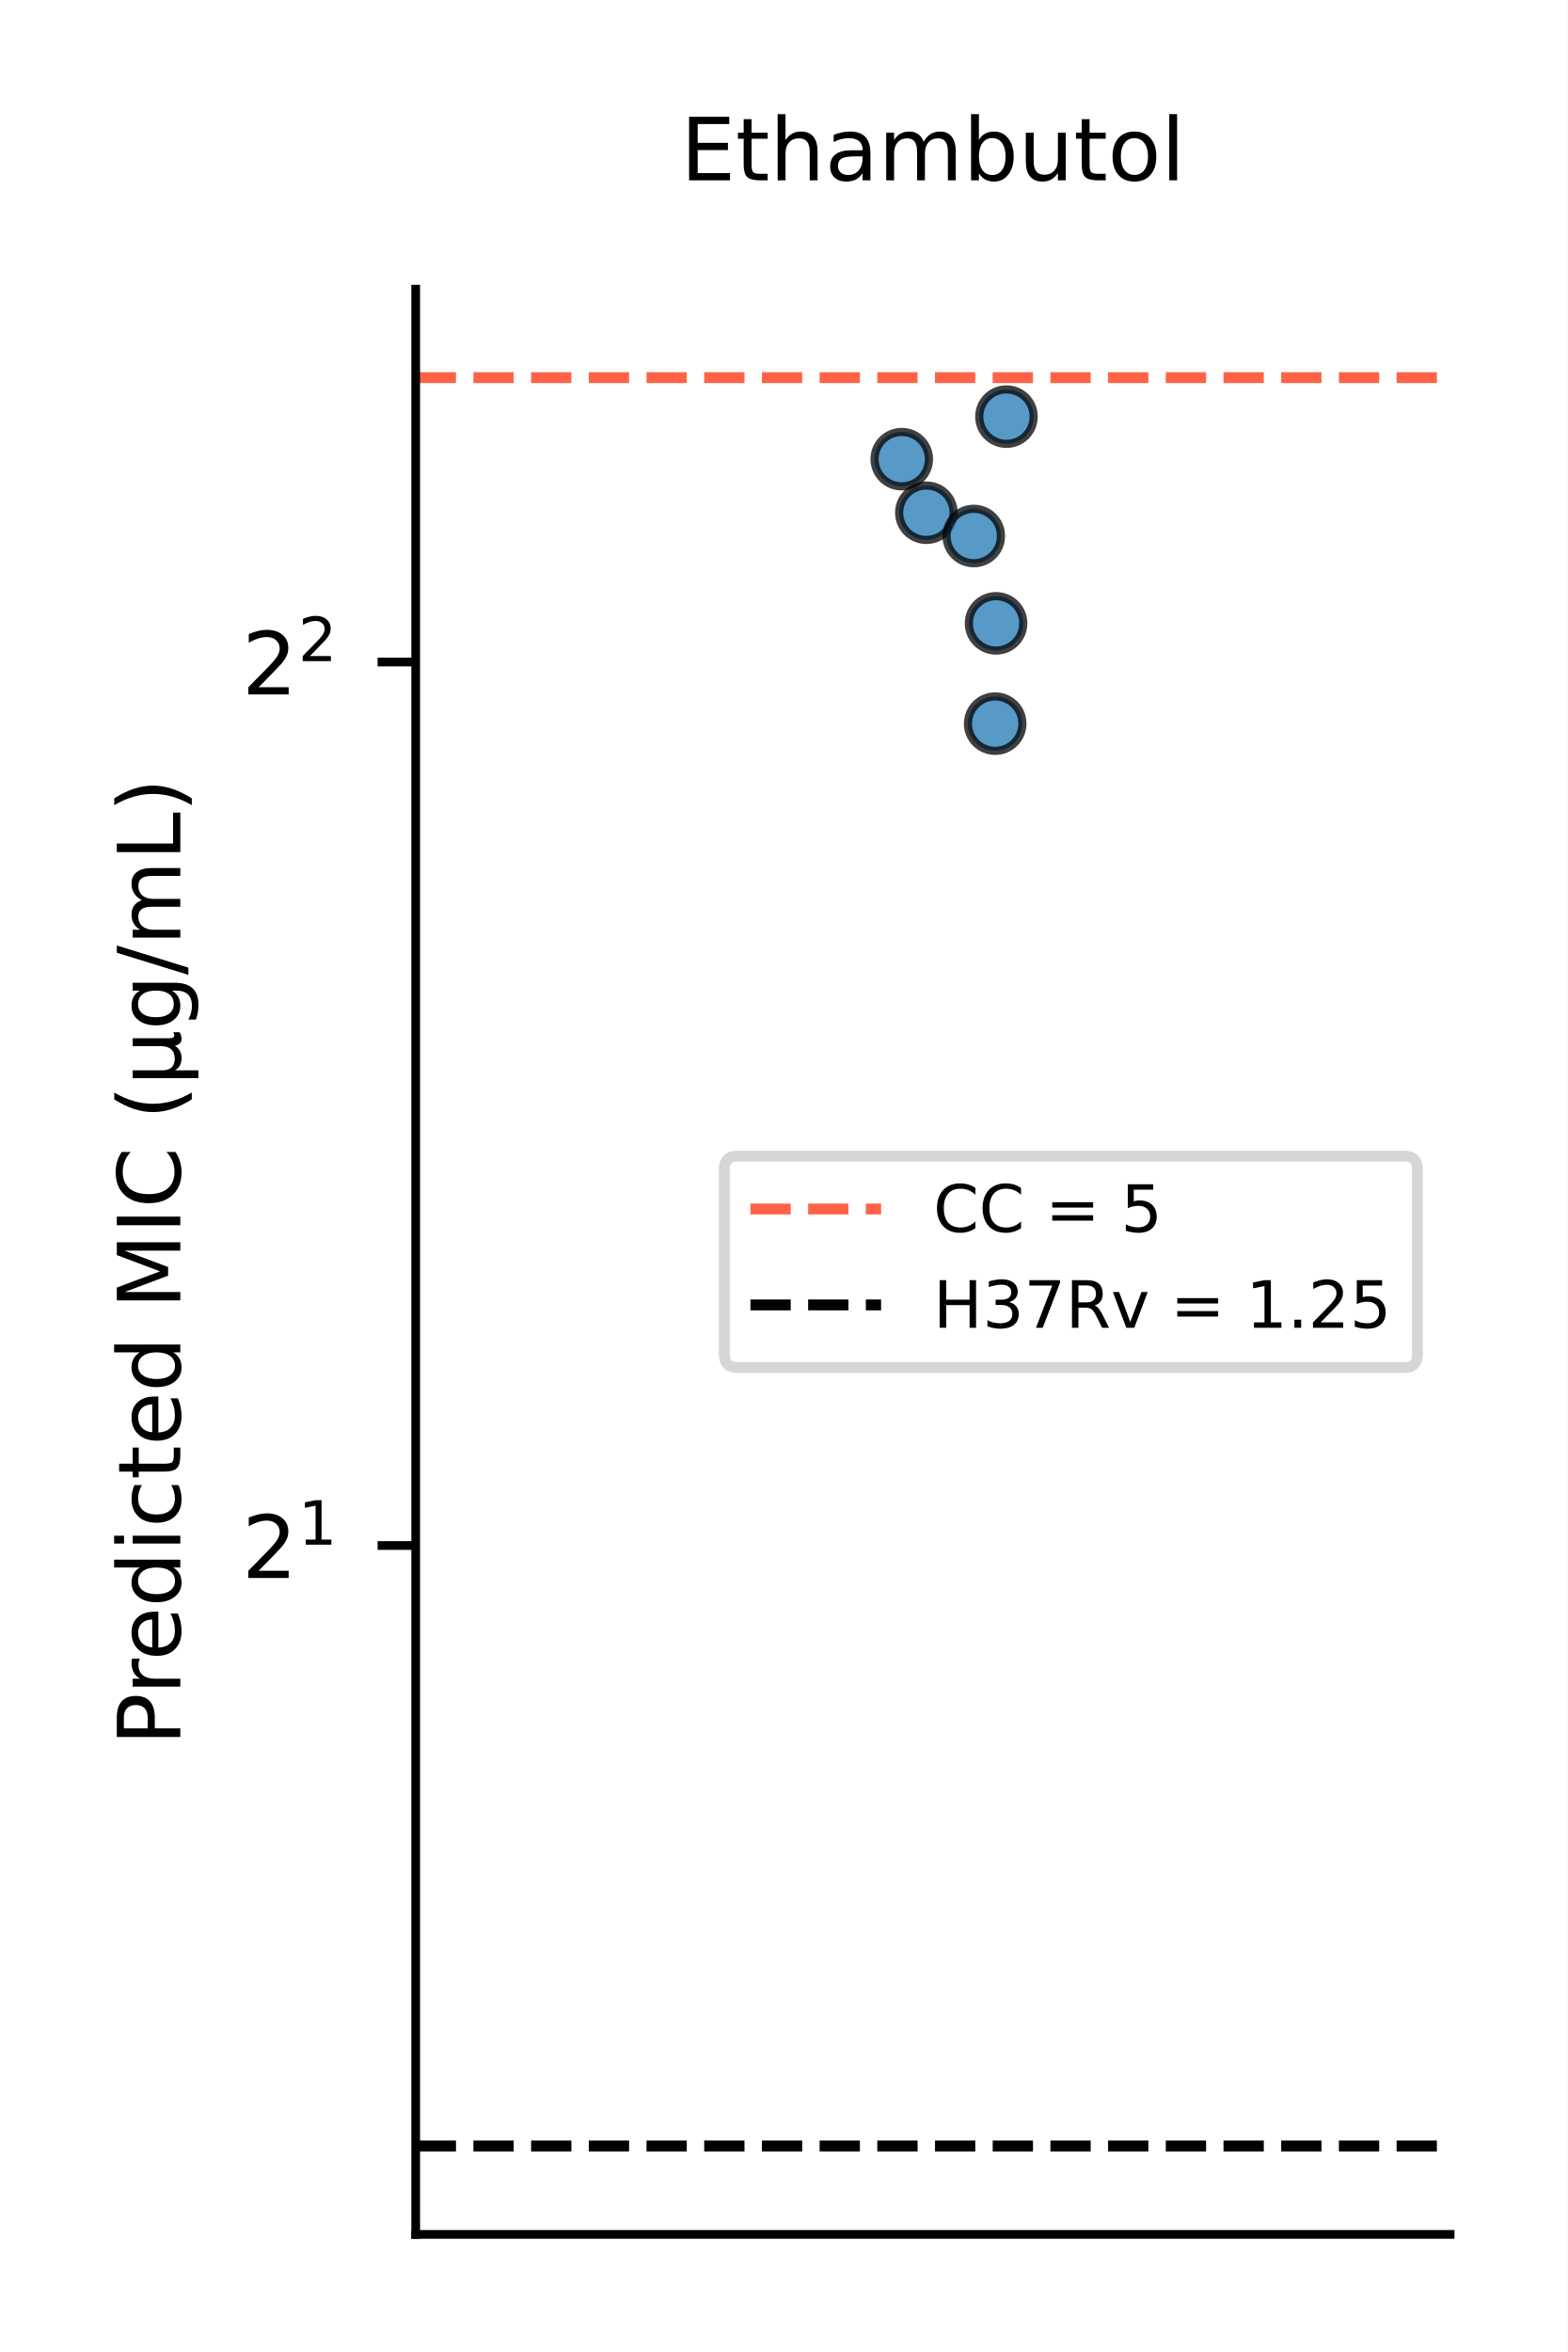
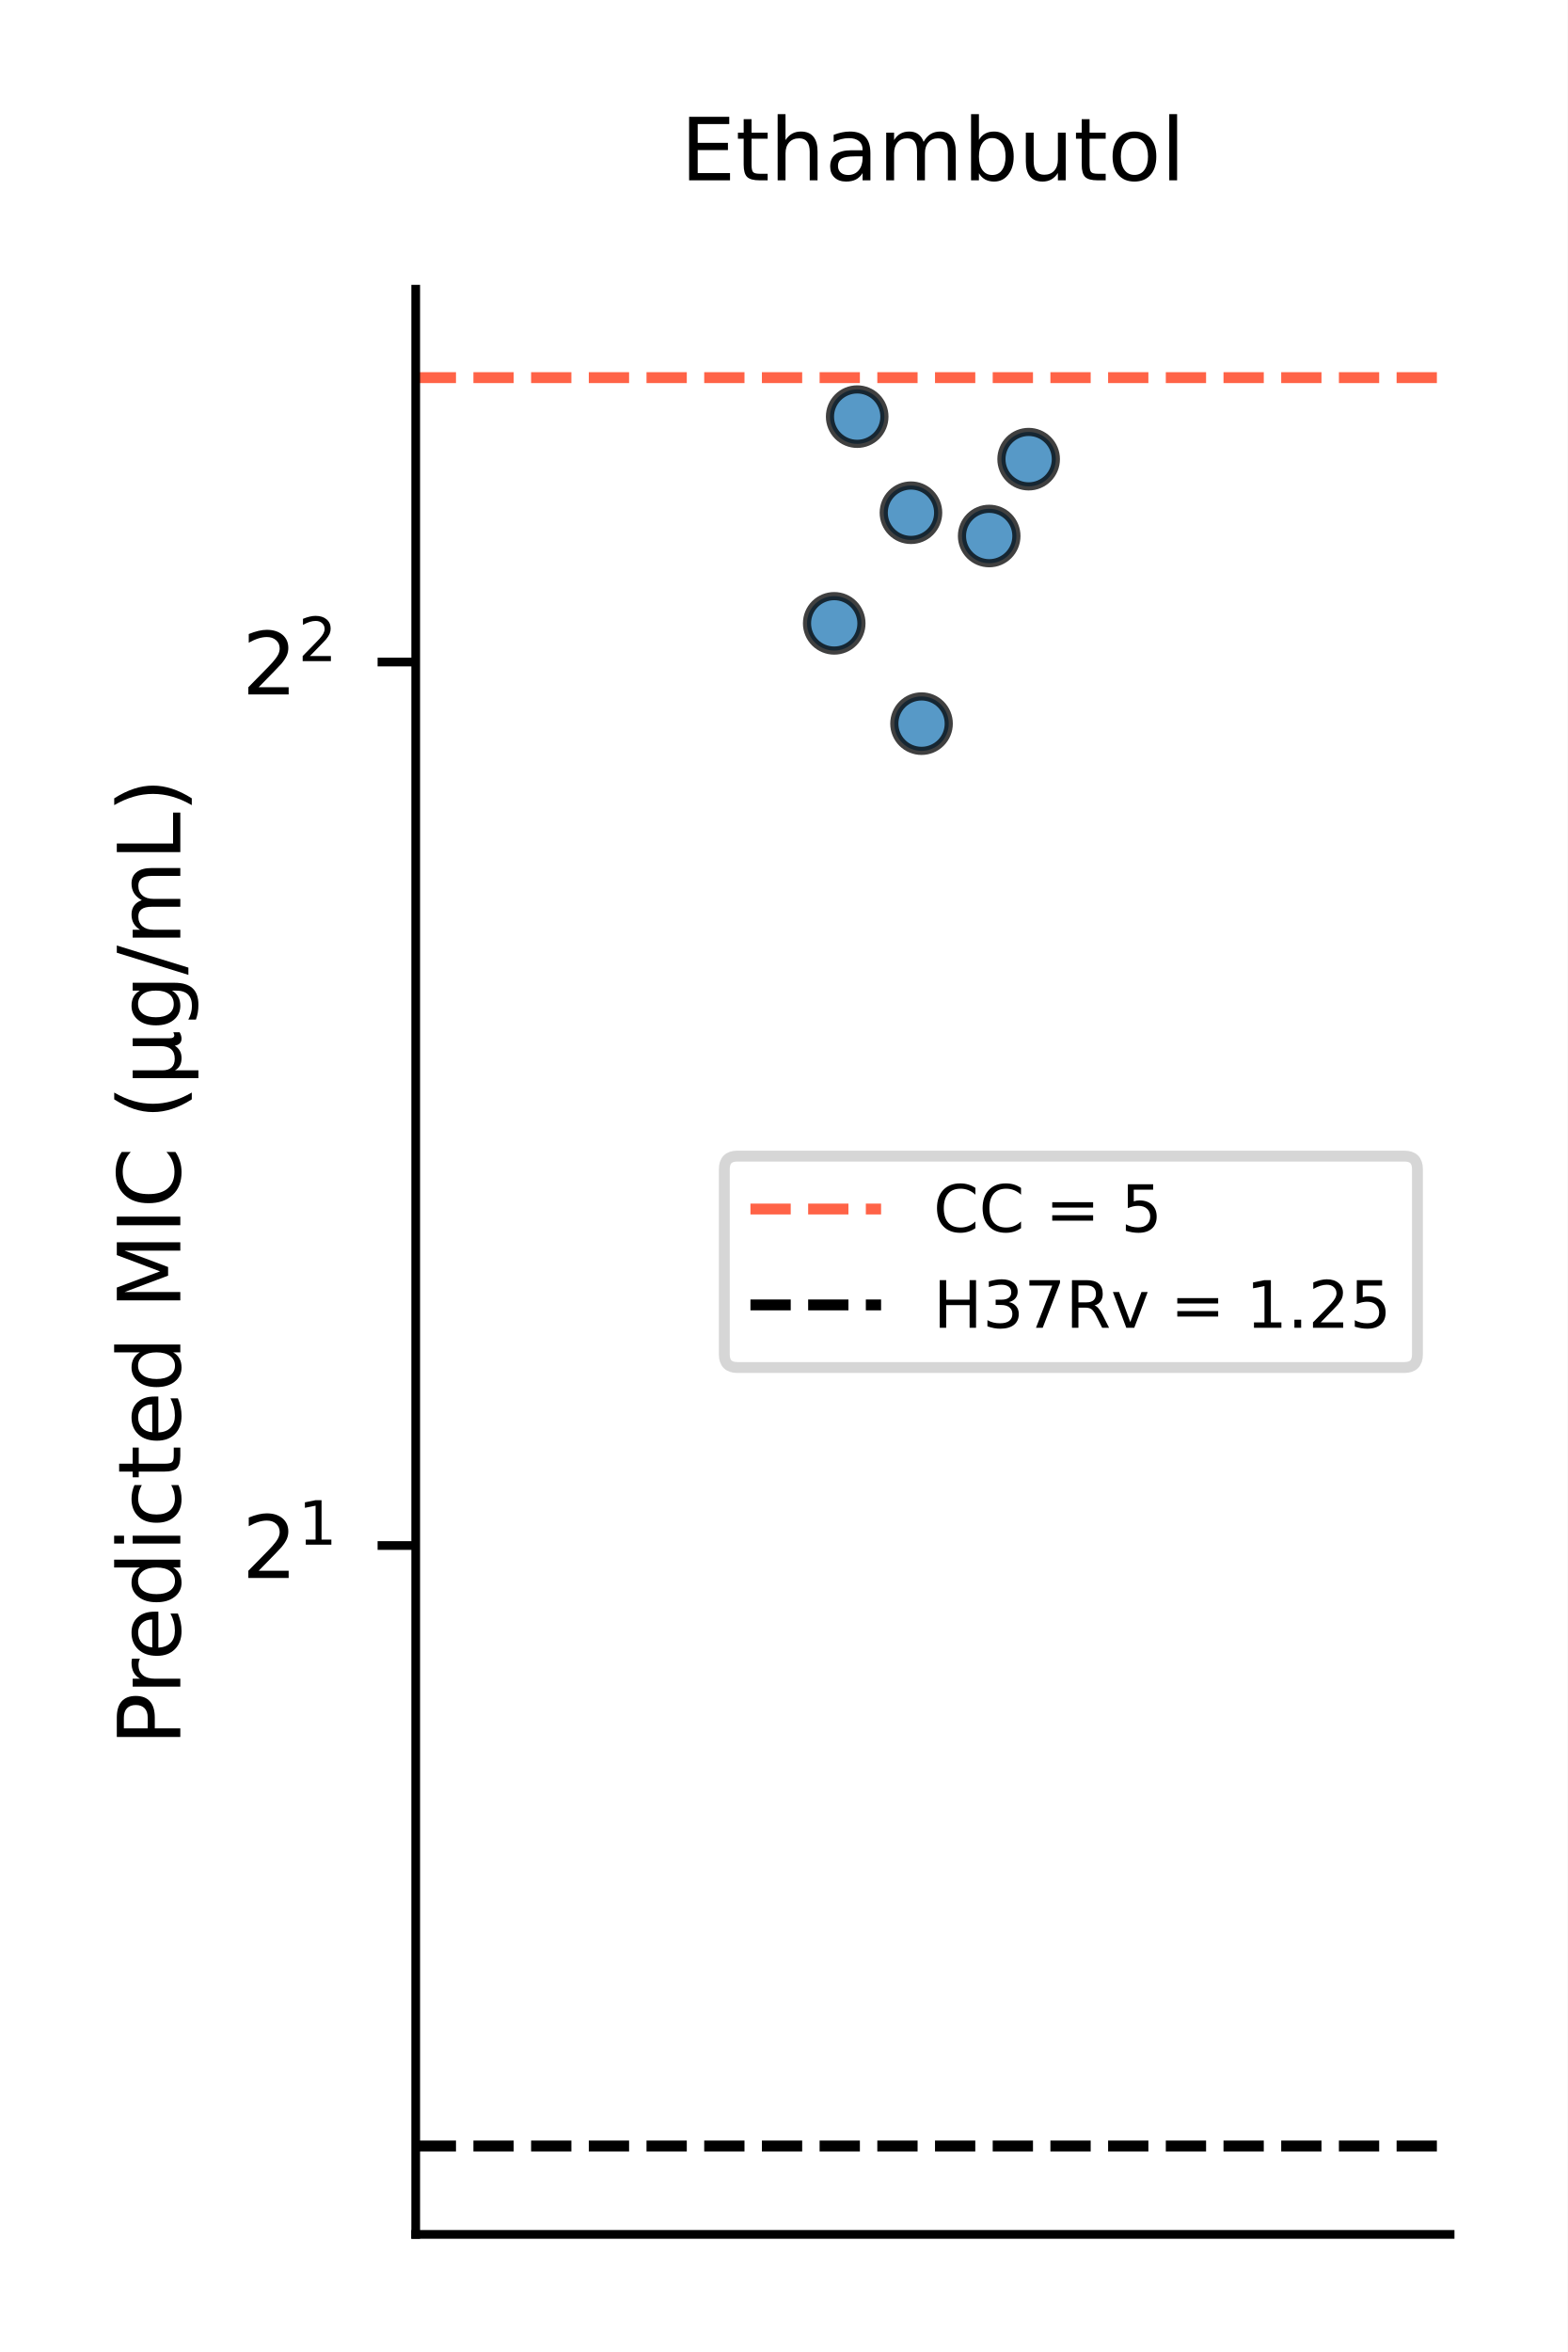
<svg xmlns="http://www.w3.org/2000/svg" xmlns:xlink="http://www.w3.org/1999/xlink" width="144pt" height="216pt" viewBox="0 0 144 216" version="1.1">
  <defs>
    <style type="text/css">*{stroke-linejoin: round; stroke-linecap: butt}</style>
  </defs>
  <g id="figure_1">
    <g id="patch_1">
      <path d="M 0 216  L 144 216  L 144 0  L 0 0  z " style="fill: #ffffff" />
    </g>
    <g id="axes_1">
      <g id="patch_2">
        <path d="M 38.185 205.2  L 133.2 205.2  L 133.2 26.56  L 38.185 26.56  z " style="fill: #ffffff" />
      </g>
      <g id="line2d_1">
-         <path d="M 38.185 34.68  L 133.2 34.68  " clip-path="url(#p0539d032a0)" style="fill: none; stroke-dasharray: 3.7,1.6; stroke-dashoffset: 0; stroke: #ff6347" />
+         <path d="M 38.185 34.68  L 133.2 34.68  " clip-path="url(#pe4c4aae78e)" style="fill: none; stroke-dasharray: 3.7,1.6; stroke-dashoffset: 0; stroke: #ff6347" />
      </g>
      <g id="line2d_2">
-         <path d="M 38.185 197.08  L 133.2 197.08  " clip-path="url(#p0539d032a0)" style="fill: none; stroke-dasharray: 3.7,1.6; stroke-dashoffset: 0; stroke: #000000" />
+         <path d="M 38.185 197.08  L 133.2 197.08  " clip-path="url(#pe4c4aae78e)" style="fill: none; stroke-dasharray: 3.7,1.6; stroke-dashoffset: 0; stroke: #000000" />
      </g>
      <g id="matplotlib.axis_1" />
      <g id="matplotlib.axis_2">
        <g id="ytick_1">
          <g id="line2d_3">
            <defs>
-               <path id="m483696d230" d="M 0 0  L -3.5 0  " style="stroke: #000000; stroke-width: 0.8" />
+               <path id="mbc08286d08" d="M 0 0  L -3.5 0  " style="stroke: #000000; stroke-width: 0.8" />
            </defs>
            <g>
-               <use xlink:href="#m483696d230" x="38.185" y="141.934" style="stroke: #000000; stroke-width: 0.8" />
+               <use xlink:href="#mbc08286d08" x="38.185" y="141.934" style="stroke: #000000; stroke-width: 0.8" />
            </g>
          </g>
          <g id="text_1">
            <g transform="translate(22.22524 144.9731) scale(0.08 -0.08)">
              <defs>
                <path id="DejaVuSans-32" d="M 1228 531  L 3431 531  L 3431 0  L 469 0  L 469 531  Q 828 903 1448 1529  Q 2069 2156 2228 2338  Q 2531 2678 2651 2914  Q 2772 3150 2772 3378  Q 2772 3750 2511 3984  Q 2250 4219 1831 4219  Q 1534 4219 1204 4116  Q 875 4013 500 3803  L 500 4441  Q 881 4594 1212 4672  Q 1544 4750 1819 4750  Q 2544 4750 2975 4387  Q 3406 4025 3406 3419  Q 3406 3131 3298 2873  Q 3191 2616 2906 2266  Q 2828 2175 2409 1742  Q 1991 1309 1228 531  z " transform="scale(0.015625)" />
                <path id="DejaVuSans-31" d="M 794 531  L 1825 531  L 1825 4091  L 703 3866  L 703 4441  L 1819 4666  L 2450 4666  L 2450 531  L 3481 531  L 3481 0  L 794 0  L 794 531  z " transform="scale(0.015625)" />
              </defs>
              <use xlink:href="#DejaVuSans-32" transform="translate(0 0.684375)" />
              <use xlink:href="#DejaVuSans-31" transform="translate(64.58008 38.96563) scale(0.7)" />
            </g>
          </g>
        </g>
        <g id="ytick_2">
          <g id="line2d_4">
            <g>
-               <use xlink:href="#m483696d230" x="38.185" y="60.799" style="stroke: #000000; stroke-width: 0.8" />
+               <use xlink:href="#mbc08286d08" x="38.185" y="60.799" style="stroke: #000000; stroke-width: 0.8" />
            </g>
          </g>
          <g id="text_2">
            <g transform="translate(22.22524 63.83878) scale(0.08 -0.08)">
              <use xlink:href="#DejaVuSans-32" transform="translate(0 0.765625)" />
              <use xlink:href="#DejaVuSans-32" transform="translate(64.58008 39.04688) scale(0.7)" />
            </g>
          </g>
        </g>
        <g id="text_3">
          <g transform="translate(16.56149 160.3013) rotate(-90) scale(0.08 -0.08)">
            <defs>
              <path id="DejaVuSans-50" d="M 1259 4147  L 1259 2394  L 2053 2394  Q 2494 2394 2734 2622  Q 2975 2850 2975 3272  Q 2975 3691 2734 3919  Q 2494 4147 2053 4147  L 1259 4147  z M 628 4666  L 2053 4666  Q 2838 4666 3239 4311  Q 3641 3956 3641 3272  Q 3641 2581 3239 2228  Q 2838 1875 2053 1875  L 1259 1875  L 1259 0  L 628 0  L 628 4666  z " transform="scale(0.015625)" />
              <path id="DejaVuSans-72" d="M 2631 2963  Q 2534 3019 2420 3045  Q 2306 3072 2169 3072  Q 1681 3072 1420 2755  Q 1159 2438 1159 1844  L 1159 0  L 581 0  L 581 3500  L 1159 3500  L 1159 2956  Q 1341 3275 1631 3429  Q 1922 3584 2338 3584  Q 2397 3584 2469 3576  Q 2541 3569 2628 3553  L 2631 2963  z " transform="scale(0.015625)" />
              <path id="DejaVuSans-65" d="M 3597 1894  L 3597 1613  L 953 1613  Q 991 1019 1311 708  Q 1631 397 2203 397  Q 2534 397 2845 478  Q 3156 559 3463 722  L 3463 178  Q 3153 47 2828 -22  Q 2503 -91 2169 -91  Q 1331 -91 842 396  Q 353 884 353 1716  Q 353 2575 817 3079  Q 1281 3584 2069 3584  Q 2775 3584 3186 3129  Q 3597 2675 3597 1894  z M 3022 2063  Q 3016 2534 2758 2815  Q 2500 3097 2075 3097  Q 1594 3097 1305 2825  Q 1016 2553 972 2059  L 3022 2063  z " transform="scale(0.015625)" />
              <path id="DejaVuSans-64" d="M 2906 2969  L 2906 4863  L 3481 4863  L 3481 0  L 2906 0  L 2906 525  Q 2725 213 2448 61  Q 2172 -91 1784 -91  Q 1150 -91 751 415  Q 353 922 353 1747  Q 353 2572 751 3078  Q 1150 3584 1784 3584  Q 2172 3584 2448 3432  Q 2725 3281 2906 2969  z M 947 1747  Q 947 1113 1208 752  Q 1469 391 1925 391  Q 2381 391 2643 752  Q 2906 1113 2906 1747  Q 2906 2381 2643 2742  Q 2381 3103 1925 3103  Q 1469 3103 1208 2742  Q 947 2381 947 1747  z " transform="scale(0.015625)" />
              <path id="DejaVuSans-69" d="M 603 3500  L 1178 3500  L 1178 0  L 603 0  L 603 3500  z M 603 4863  L 1178 4863  L 1178 4134  L 603 4134  L 603 4863  z " transform="scale(0.015625)" />
              <path id="DejaVuSans-63" d="M 3122 3366  L 3122 2828  Q 2878 2963 2633 3030  Q 2388 3097 2138 3097  Q 1578 3097 1268 2742  Q 959 2388 959 1747  Q 959 1106 1268 751  Q 1578 397 2138 397  Q 2388 397 2633 464  Q 2878 531 3122 666  L 3122 134  Q 2881 22 2623 -34  Q 2366 -91 2075 -91  Q 1284 -91 818 406  Q 353 903 353 1747  Q 353 2603 823 3093  Q 1294 3584 2113 3584  Q 2378 3584 2631 3529  Q 2884 3475 3122 3366  z " transform="scale(0.015625)" />
              <path id="DejaVuSans-74" d="M 1172 4494  L 1172 3500  L 2356 3500  L 2356 3053  L 1172 3053  L 1172 1153  Q 1172 725 1289 603  Q 1406 481 1766 481  L 2356 481  L 2356 0  L 1766 0  Q 1100 0 847 248  Q 594 497 594 1153  L 594 3053  L 172 3053  L 172 3500  L 594 3500  L 594 4494  L 1172 4494  z " transform="scale(0.015625)" />
              <path id="DejaVuSans-20" transform="scale(0.015625)" />
              <path id="DejaVuSans-4d" d="M 628 4666  L 1569 4666  L 2759 1491  L 3956 4666  L 4897 4666  L 4897 0  L 4281 0  L 4281 4097  L 3078 897  L 2444 897  L 1241 4097  L 1241 0  L 628 0  L 628 4666  z " transform="scale(0.015625)" />
              <path id="DejaVuSans-49" d="M 628 4666  L 1259 4666  L 1259 0  L 628 0  L 628 4666  z " transform="scale(0.015625)" />
              <path id="DejaVuSans-43" d="M 4122 4306  L 4122 3641  Q 3803 3938 3442 4084  Q 3081 4231 2675 4231  Q 1875 4231 1450 3742  Q 1025 3253 1025 2328  Q 1025 1406 1450 917  Q 1875 428 2675 428  Q 3081 428 3442 575  Q 3803 722 4122 1019  L 4122 359  Q 3791 134 3420 21  Q 3050 -91 2638 -91  Q 1578 -91 968 557  Q 359 1206 359 2328  Q 359 3453 968 4101  Q 1578 4750 2638 4750  Q 3056 4750 3426 4639  Q 3797 4528 4122 4306  z " transform="scale(0.015625)" />
              <path id="DejaVuSans-28" d="M 1984 4856  Q 1566 4138 1362 3434  Q 1159 2731 1159 2009  Q 1159 1288 1364 580  Q 1569 -128 1984 -844  L 1484 -844  Q 1016 -109 783 600  Q 550 1309 550 2009  Q 550 2706 781 3412  Q 1013 4119 1484 4856  L 1984 4856  z " transform="scale(0.015625)" />
              <path id="DejaVuSans-b5" d="M 544 -1331  L 544 3500  L 1119 3500  L 1119 1325  Q 1119 872 1334 640  Q 1550 409 1972 409  Q 2434 409 2667 671  Q 2900 934 2900 1459  L 2900 3500  L 3475 3500  L 3475 806  Q 3475 619 3529 530  Q 3584 441 3700 441  Q 3728 441 3778 458  Q 3828 475 3916 513  L 3916 50  Q 3788 -22 3673 -56  Q 3559 -91 3450 -91  Q 3234 -91 3106 31  Q 2978 153 2931 403  Q 2775 156 2548 32  Q 2322 -91 2016 -91  Q 1697 -91 1473 31  Q 1250 153 1119 397  L 1119 -1331  L 544 -1331  z " transform="scale(0.015625)" />
              <path id="DejaVuSans-67" d="M 2906 1791  Q 2906 2416 2648 2759  Q 2391 3103 1925 3103  Q 1463 3103 1205 2759  Q 947 2416 947 1791  Q 947 1169 1205 825  Q 1463 481 1925 481  Q 2391 481 2648 825  Q 2906 1169 2906 1791  z M 3481 434  Q 3481 -459 3084 -895  Q 2688 -1331 1869 -1331  Q 1566 -1331 1297 -1286  Q 1028 -1241 775 -1147  L 775 -588  Q 1028 -725 1275 -790  Q 1522 -856 1778 -856  Q 2344 -856 2625 -561  Q 2906 -266 2906 331  L 2906 616  Q 2728 306 2450 153  Q 2172 0 1784 0  Q 1141 0 747 490  Q 353 981 353 1791  Q 353 2603 747 3093  Q 1141 3584 1784 3584  Q 2172 3584 2450 3431  Q 2728 3278 2906 2969  L 2906 3500  L 3481 3500  L 3481 434  z " transform="scale(0.015625)" />
              <path id="DejaVuSans-2f" d="M 1625 4666  L 2156 4666  L 531 -594  L 0 -594  L 1625 4666  z " transform="scale(0.015625)" />
              <path id="DejaVuSans-6d" d="M 3328 2828  Q 3544 3216 3844 3400  Q 4144 3584 4550 3584  Q 5097 3584 5394 3201  Q 5691 2819 5691 2113  L 5691 0  L 5113 0  L 5113 2094  Q 5113 2597 4934 2840  Q 4756 3084 4391 3084  Q 3944 3084 3684 2787  Q 3425 2491 3425 1978  L 3425 0  L 2847 0  L 2847 2094  Q 2847 2600 2669 2842  Q 2491 3084 2119 3084  Q 1678 3084 1418 2786  Q 1159 2488 1159 1978  L 1159 0  L 581 0  L 581 3500  L 1159 3500  L 1159 2956  Q 1356 3278 1631 3431  Q 1906 3584 2284 3584  Q 2666 3584 2933 3390  Q 3200 3197 3328 2828  z " transform="scale(0.015625)" />
              <path id="DejaVuSans-4c" d="M 628 4666  L 1259 4666  L 1259 531  L 3531 531  L 3531 0  L 628 0  L 628 4666  z " transform="scale(0.015625)" />
              <path id="DejaVuSans-29" d="M 513 4856  L 1013 4856  Q 1481 4119 1714 3412  Q 1947 2706 1947 2009  Q 1947 1309 1714 600  Q 1481 -109 1013 -844  L 513 -844  Q 928 -128 1133 580  Q 1338 1288 1338 2009  Q 1338 2731 1133 3434  Q 928 4138 513 4856  z " transform="scale(0.015625)" />
            </defs>
            <use xlink:href="#DejaVuSans-50" />
            <use xlink:href="#DejaVuSans-72" x="58.553" />
            <use xlink:href="#DejaVuSans-65" x="97.416" />
            <use xlink:href="#DejaVuSans-64" x="158.939" />
            <use xlink:href="#DejaVuSans-69" x="222.416" />
            <use xlink:href="#DejaVuSans-63" x="250.199" />
            <use xlink:href="#DejaVuSans-74" x="305.18" />
            <use xlink:href="#DejaVuSans-65" x="344.389" />
            <use xlink:href="#DejaVuSans-64" x="405.912" />
            <use xlink:href="#DejaVuSans-20" x="469.389" />
            <use xlink:href="#DejaVuSans-4d" x="501.176" />
            <use xlink:href="#DejaVuSans-49" x="587.455" />
            <use xlink:href="#DejaVuSans-43" x="616.947" />
            <use xlink:href="#DejaVuSans-20" x="686.771" />
            <use xlink:href="#DejaVuSans-28" x="718.559" />
            <use xlink:href="#DejaVuSans-b5" x="757.572" />
            <use xlink:href="#DejaVuSans-67" x="821.195" />
            <use xlink:href="#DejaVuSans-2f" x="884.672" />
            <use xlink:href="#DejaVuSans-6d" x="918.363" />
            <use xlink:href="#DejaVuSans-4c" x="1015.775" />
            <use xlink:href="#DejaVuSans-29" x="1071.488" />
          </g>
        </g>
      </g>
      <g id="patch_3">
        <path d="M 38.185 205.2  L 38.185 26.56  " style="fill: none; stroke: #000000; stroke-width: 0.8; stroke-linejoin: miter; stroke-linecap: square" />
      </g>
      <g id="patch_4">
        <path d="M 38.185 205.2  L 133.2 205.2  " style="fill: none; stroke: #000000; stroke-width: 0.8; stroke-linejoin: miter; stroke-linecap: square" />
      </g>
      <g id="PathCollection_1">
        <defs>
-           <path id="m5bc59354bc" d="M 0 2.5  C 0.663 2.5 1.299 2.237 1.768 1.768  C 2.237 1.299 2.5 0.663 2.5 0  C 2.5 -0.663 2.237 -1.299 1.768 -1.768  C 1.299 -2.237 0.663 -2.5 0 -2.5  C -0.663 -2.5 -1.299 -2.237 -1.768 -1.768  C -2.237 -1.299 -2.5 -0.663 -2.5 0  C -2.5 0.663 -2.237 1.299 -1.768 1.768  C -1.299 2.237 -0.663 2.5 0 2.5  z " style="stroke: #000000; stroke-opacity: 0.75; stroke-width: 0.75" />
+           <path id="m1d20cd5971" d="M 0 2.5  C 0.663 2.5 1.299 2.237 1.768 1.768  C 2.237 1.299 2.5 0.663 2.5 0  C 2.5 -0.663 2.237 -1.299 1.768 -1.768  C 1.299 -2.237 0.663 -2.5 0 -2.5  C -0.663 -2.5 -1.299 -2.237 -1.768 -1.768  C -2.237 -1.299 -2.5 -0.663 -2.5 0  C -2.5 0.663 -2.237 1.299 -1.768 1.768  C -1.299 2.237 -0.663 2.5 0 2.5  z " style="stroke: #000000; stroke-opacity: 0.75; stroke-width: 0.75" />
        </defs>
-         <g clip-path="url(#p0539d032a0)">
-           <use xlink:href="#m5bc59354bc" x="82.83" y="42.167" style="fill: #1f77b4; fill-opacity: 0.75; stroke: #000000; stroke-opacity: 0.75; stroke-width: 0.75" />
-           <use xlink:href="#m5bc59354bc" x="91.412" y="66.457" style="fill: #1f77b4; fill-opacity: 0.75; stroke: #000000; stroke-opacity: 0.75; stroke-width: 0.75" />
-           <use xlink:href="#m5bc59354bc" x="91.493" y="57.246" style="fill: #1f77b4; fill-opacity: 0.75; stroke: #000000; stroke-opacity: 0.75; stroke-width: 0.75" />
-           <use xlink:href="#m5bc59354bc" x="92.448" y="38.262" style="fill: #1f77b4; fill-opacity: 0.75; stroke: #000000; stroke-opacity: 0.75; stroke-width: 0.75" />
-           <use xlink:href="#m5bc59354bc" x="85.092" y="47.087" style="fill: #1f77b4; fill-opacity: 0.75; stroke: #000000; stroke-opacity: 0.75; stroke-width: 0.75" />
-           <use xlink:href="#m5bc59354bc" x="89.446" y="49.226" style="fill: #1f77b4; fill-opacity: 0.75; stroke: #000000; stroke-opacity: 0.75; stroke-width: 0.75" />
+         <g clip-path="url(#pe4c4aae78e)">
+           <use xlink:href="#m1d20cd5971" x="94.486" y="42.167" style="fill: #1f77b4; fill-opacity: 0.75; stroke: #000000; stroke-opacity: 0.75; stroke-width: 0.75" />
+           <use xlink:href="#m1d20cd5971" x="84.648" y="66.457" style="fill: #1f77b4; fill-opacity: 0.75; stroke: #000000; stroke-opacity: 0.75; stroke-width: 0.75" />
+           <use xlink:href="#m1d20cd5971" x="76.628" y="57.246" style="fill: #1f77b4; fill-opacity: 0.75; stroke: #000000; stroke-opacity: 0.75; stroke-width: 0.75" />
+           <use xlink:href="#m1d20cd5971" x="78.737" y="38.262" style="fill: #1f77b4; fill-opacity: 0.75; stroke: #000000; stroke-opacity: 0.75; stroke-width: 0.75" />
+           <use xlink:href="#m1d20cd5971" x="83.676" y="47.087" style="fill: #1f77b4; fill-opacity: 0.75; stroke: #000000; stroke-opacity: 0.75; stroke-width: 0.75" />
+           <use xlink:href="#m1d20cd5971" x="90.862" y="49.226" style="fill: #1f77b4; fill-opacity: 0.75; stroke: #000000; stroke-opacity: 0.75; stroke-width: 0.75" />
        </g>
      </g>
      <g id="text_4">
        <g transform="translate(62.51325 16.56) scale(0.08 -0.08)">
          <defs>
            <path id="DejaVuSans-45" d="M 628 4666  L 3578 4666  L 3578 4134  L 1259 4134  L 1259 2753  L 3481 2753  L 3481 2222  L 1259 2222  L 1259 531  L 3634 531  L 3634 0  L 628 0  L 628 4666  z " transform="scale(0.015625)" />
            <path id="DejaVuSans-68" d="M 3513 2113  L 3513 0  L 2938 0  L 2938 2094  Q 2938 2591 2744 2837  Q 2550 3084 2163 3084  Q 1697 3084 1428 2787  Q 1159 2491 1159 1978  L 1159 0  L 581 0  L 581 4863  L 1159 4863  L 1159 2956  Q 1366 3272 1645 3428  Q 1925 3584 2291 3584  Q 2894 3584 3203 3211  Q 3513 2838 3513 2113  z " transform="scale(0.015625)" />
            <path id="DejaVuSans-61" d="M 2194 1759  Q 1497 1759 1228 1600  Q 959 1441 959 1056  Q 959 750 1161 570  Q 1363 391 1709 391  Q 2188 391 2477 730  Q 2766 1069 2766 1631  L 2766 1759  L 2194 1759  z M 3341 1997  L 3341 0  L 2766 0  L 2766 531  Q 2569 213 2275 61  Q 1981 -91 1556 -91  Q 1019 -91 701 211  Q 384 513 384 1019  Q 384 1609 779 1909  Q 1175 2209 1959 2209  L 2766 2209  L 2766 2266  Q 2766 2663 2505 2880  Q 2244 3097 1772 3097  Q 1472 3097 1187 3025  Q 903 2953 641 2809  L 641 3341  Q 956 3463 1253 3523  Q 1550 3584 1831 3584  Q 2591 3584 2966 3190  Q 3341 2797 3341 1997  z " transform="scale(0.015625)" />
            <path id="DejaVuSans-62" d="M 3116 1747  Q 3116 2381 2855 2742  Q 2594 3103 2138 3103  Q 1681 3103 1420 2742  Q 1159 2381 1159 1747  Q 1159 1113 1420 752  Q 1681 391 2138 391  Q 2594 391 2855 752  Q 3116 1113 3116 1747  z M 1159 2969  Q 1341 3281 1617 3432  Q 1894 3584 2278 3584  Q 2916 3584 3314 3078  Q 3713 2572 3713 1747  Q 3713 922 3314 415  Q 2916 -91 2278 -91  Q 1894 -91 1617 61  Q 1341 213 1159 525  L 1159 0  L 581 0  L 581 4863  L 1159 4863  L 1159 2969  z " transform="scale(0.015625)" />
            <path id="DejaVuSans-75" d="M 544 1381  L 544 3500  L 1119 3500  L 1119 1403  Q 1119 906 1312 657  Q 1506 409 1894 409  Q 2359 409 2629 706  Q 2900 1003 2900 1516  L 2900 3500  L 3475 3500  L 3475 0  L 2900 0  L 2900 538  Q 2691 219 2414 64  Q 2138 -91 1772 -91  Q 1169 -91 856 284  Q 544 659 544 1381  z M 1991 3584  L 1991 3584  z " transform="scale(0.015625)" />
            <path id="DejaVuSans-6f" d="M 1959 3097  Q 1497 3097 1228 2736  Q 959 2375 959 1747  Q 959 1119 1226 758  Q 1494 397 1959 397  Q 2419 397 2687 759  Q 2956 1122 2956 1747  Q 2956 2369 2687 2733  Q 2419 3097 1959 3097  z M 1959 3584  Q 2709 3584 3137 3096  Q 3566 2609 3566 1747  Q 3566 888 3137 398  Q 2709 -91 1959 -91  Q 1206 -91 779 398  Q 353 888 353 1747  Q 353 2609 779 3096  Q 1206 3584 1959 3584  z " transform="scale(0.015625)" />
            <path id="DejaVuSans-6c" d="M 603 4863  L 1178 4863  L 1178 0  L 603 0  L 603 4863  z " transform="scale(0.015625)" />
          </defs>
          <use xlink:href="#DejaVuSans-45" />
          <use xlink:href="#DejaVuSans-74" x="63.184" />
          <use xlink:href="#DejaVuSans-68" x="102.393" />
          <use xlink:href="#DejaVuSans-61" x="165.771" />
          <use xlink:href="#DejaVuSans-6d" x="227.051" />
          <use xlink:href="#DejaVuSans-62" x="324.463" />
          <use xlink:href="#DejaVuSans-75" x="387.939" />
          <use xlink:href="#DejaVuSans-74" x="451.318" />
          <use xlink:href="#DejaVuSans-6f" x="490.527" />
          <use xlink:href="#DejaVuSans-6c" x="551.709" />
        </g>
      </g>
      <g id="legend_1">
        <g id="patch_5">
          <path d="M 67.732 125.587  L 129 125.587  Q 130.2 125.587 130.2 124.387  L 130.2 107.373  Q 130.2 106.173 129 106.173  L 67.732 106.173  Q 66.532 106.173 66.532 107.373  L 66.532 124.387  Q 66.532 125.587 67.732 125.587  z " style="fill: #ffffff; opacity: 0.8; stroke: #cccccc; stroke-linejoin: miter" />
        </g>
        <g id="line2d_5">
          <path d="M 68.932 111.032  L 74.932 111.032  L 80.932 111.032  " style="fill: none; stroke-dasharray: 3.7,1.6; stroke-dashoffset: 0; stroke: #ff6347" />
        </g>
        <g id="text_5">
          <g transform="translate(85.73156 113.1322) scale(0.06 -0.06)">
            <defs>
              <path id="DejaVuSans-3d" d="M 678 2906  L 4684 2906  L 4684 2381  L 678 2381  L 678 2906  z M 678 1631  L 4684 1631  L 4684 1100  L 678 1100  L 678 1631  z " transform="scale(0.015625)" />
              <path id="DejaVuSans-35" d="M 691 4666  L 3169 4666  L 3169 4134  L 1269 4134  L 1269 2991  Q 1406 3038 1543 3061  Q 1681 3084 1819 3084  Q 2600 3084 3056 2656  Q 3513 2228 3513 1497  Q 3513 744 3044 326  Q 2575 -91 1722 -91  Q 1428 -91 1123 -41  Q 819 9 494 109  L 494 744  Q 775 591 1075 516  Q 1375 441 1709 441  Q 2250 441 2565 725  Q 2881 1009 2881 1497  Q 2881 1984 2565 2268  Q 2250 2553 1709 2553  Q 1456 2553 1204 2497  Q 953 2441 691 2322  L 691 4666  z " transform="scale(0.015625)" />
            </defs>
            <use xlink:href="#DejaVuSans-43" />
            <use xlink:href="#DejaVuSans-43" x="69.824" />
            <use xlink:href="#DejaVuSans-20" x="139.648" />
            <use xlink:href="#DejaVuSans-3d" x="171.436" />
            <use xlink:href="#DejaVuSans-20" x="255.225" />
            <use xlink:href="#DejaVuSans-35" x="287.012" />
          </g>
        </g>
        <g id="line2d_6">
          <path d="M 68.932 119.839  L 74.932 119.839  L 80.932 119.839  " style="fill: none; stroke-dasharray: 3.7,1.6; stroke-dashoffset: 0; stroke: #000000" />
        </g>
        <g id="text_6">
          <g transform="translate(85.73156 121.9391) scale(0.06 -0.06)">
            <defs>
              <path id="DejaVuSans-48" d="M 628 4666  L 1259 4666  L 1259 2753  L 3553 2753  L 3553 4666  L 4184 4666  L 4184 0  L 3553 0  L 3553 2222  L 1259 2222  L 1259 0  L 628 0  L 628 4666  z " transform="scale(0.015625)" />
              <path id="DejaVuSans-33" d="M 2597 2516  Q 3050 2419 3304 2112  Q 3559 1806 3559 1356  Q 3559 666 3084 287  Q 2609 -91 1734 -91  Q 1441 -91 1130 -33  Q 819 25 488 141  L 488 750  Q 750 597 1062 519  Q 1375 441 1716 441  Q 2309 441 2620 675  Q 2931 909 2931 1356  Q 2931 1769 2642 2001  Q 2353 2234 1838 2234  L 1294 2234  L 1294 2753  L 1863 2753  Q 2328 2753 2575 2939  Q 2822 3125 2822 3475  Q 2822 3834 2567 4026  Q 2313 4219 1838 4219  Q 1578 4219 1281 4162  Q 984 4106 628 3988  L 628 4550  Q 988 4650 1302 4700  Q 1616 4750 1894 4750  Q 2613 4750 3031 4423  Q 3450 4097 3450 3541  Q 3450 3153 3228 2886  Q 3006 2619 2597 2516  z " transform="scale(0.015625)" />
              <path id="DejaVuSans-37" d="M 525 4666  L 3525 4666  L 3525 4397  L 1831 0  L 1172 0  L 2766 4134  L 525 4134  L 525 4666  z " transform="scale(0.015625)" />
              <path id="DejaVuSans-52" d="M 2841 2188  Q 3044 2119 3236 1894  Q 3428 1669 3622 1275  L 4263 0  L 3584 0  L 2988 1197  Q 2756 1666 2539 1819  Q 2322 1972 1947 1972  L 1259 1972  L 1259 0  L 628 0  L 628 4666  L 2053 4666  Q 2853 4666 3247 4331  Q 3641 3997 3641 3322  Q 3641 2881 3436 2590  Q 3231 2300 2841 2188  z M 1259 4147  L 1259 2491  L 2053 2491  Q 2509 2491 2742 2702  Q 2975 2913 2975 3322  Q 2975 3731 2742 3939  Q 2509 4147 2053 4147  L 1259 4147  z " transform="scale(0.015625)" />
              <path id="DejaVuSans-76" d="M 191 3500  L 800 3500  L 1894 563  L 2988 3500  L 3597 3500  L 2284 0  L 1503 0  L 191 3500  z " transform="scale(0.015625)" />
              <path id="DejaVuSans-2e" d="M 684 794  L 1344 794  L 1344 0  L 684 0  L 684 794  z " transform="scale(0.015625)" />
            </defs>
            <use xlink:href="#DejaVuSans-48" />
            <use xlink:href="#DejaVuSans-33" x="75.195" />
            <use xlink:href="#DejaVuSans-37" x="138.818" />
            <use xlink:href="#DejaVuSans-52" x="202.441" />
            <use xlink:href="#DejaVuSans-76" x="271.924" />
            <use xlink:href="#DejaVuSans-20" x="331.104" />
            <use xlink:href="#DejaVuSans-3d" x="362.891" />
            <use xlink:href="#DejaVuSans-20" x="446.68" />
            <use xlink:href="#DejaVuSans-31" x="478.467" />
            <use xlink:href="#DejaVuSans-2e" x="542.09" />
            <use xlink:href="#DejaVuSans-32" x="573.877" />
            <use xlink:href="#DejaVuSans-35" x="637.5" />
          </g>
        </g>
      </g>
    </g>
  </g>
  <defs>
-     <clipPath id="p0539d032a0">
+     <clipPath id="pe4c4aae78e">
      <rect x="38.185" y="26.56" width="95.015" height="178.64" />
    </clipPath>
  </defs>
</svg>
